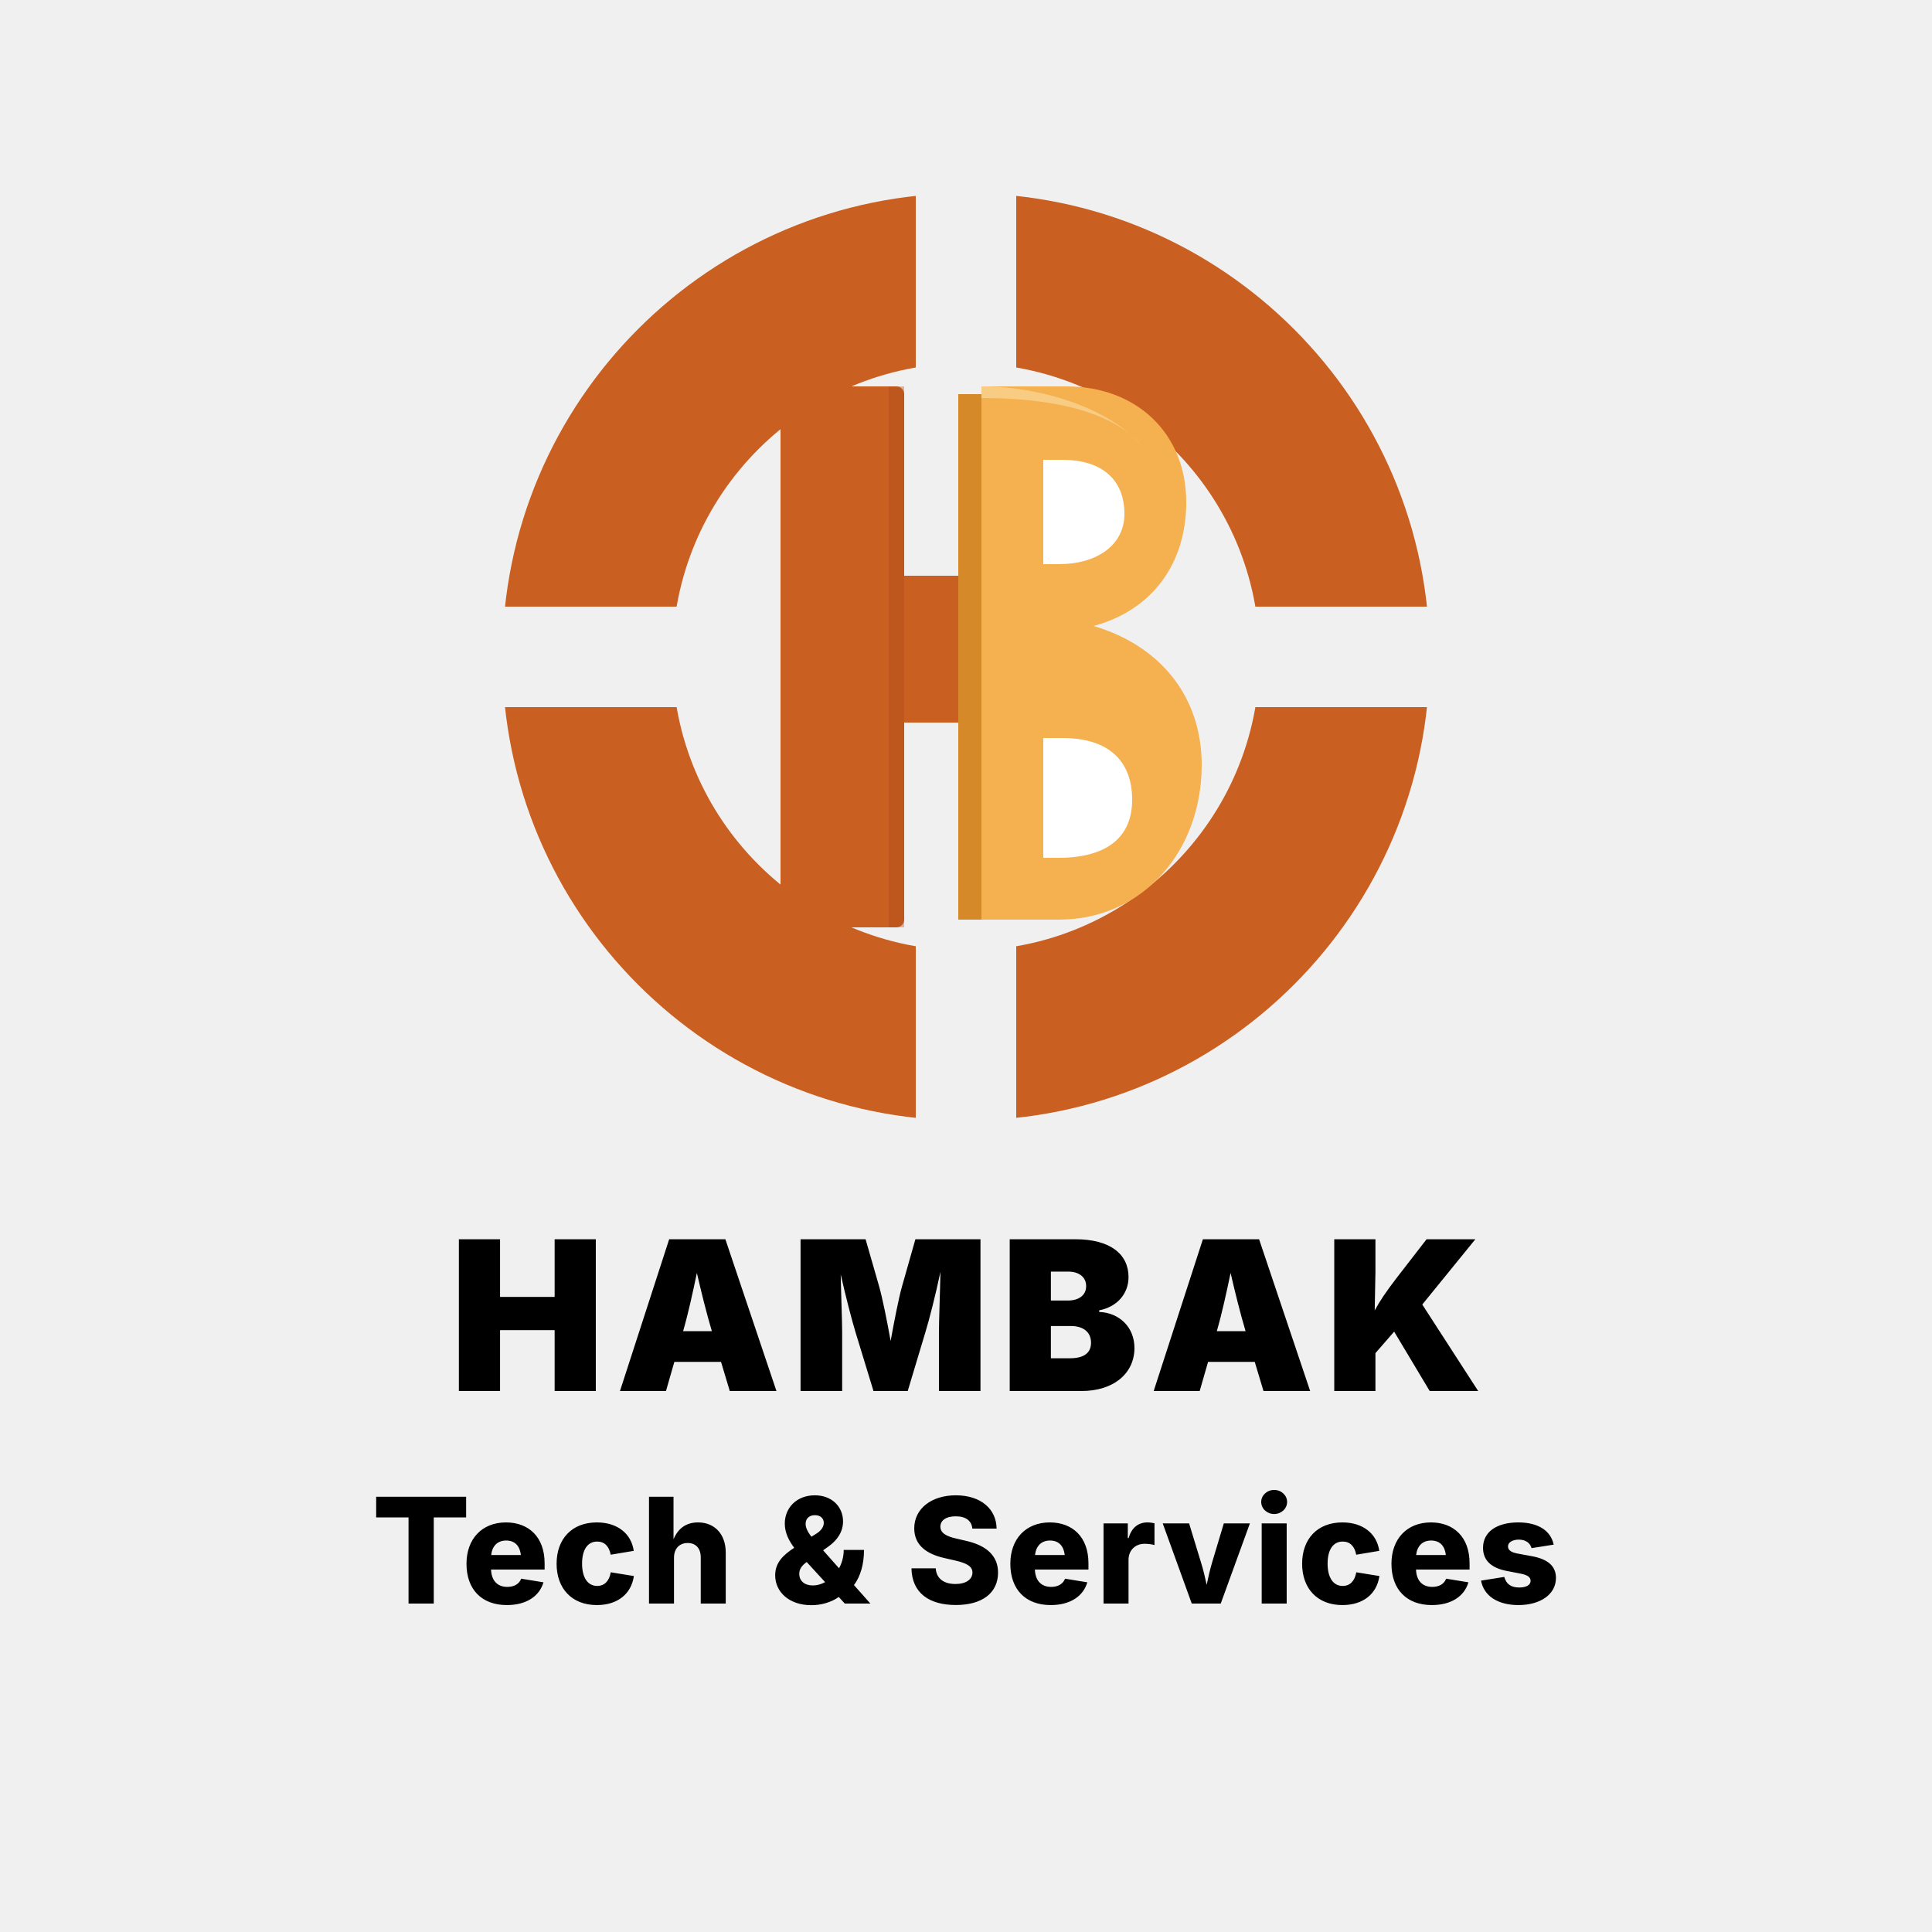
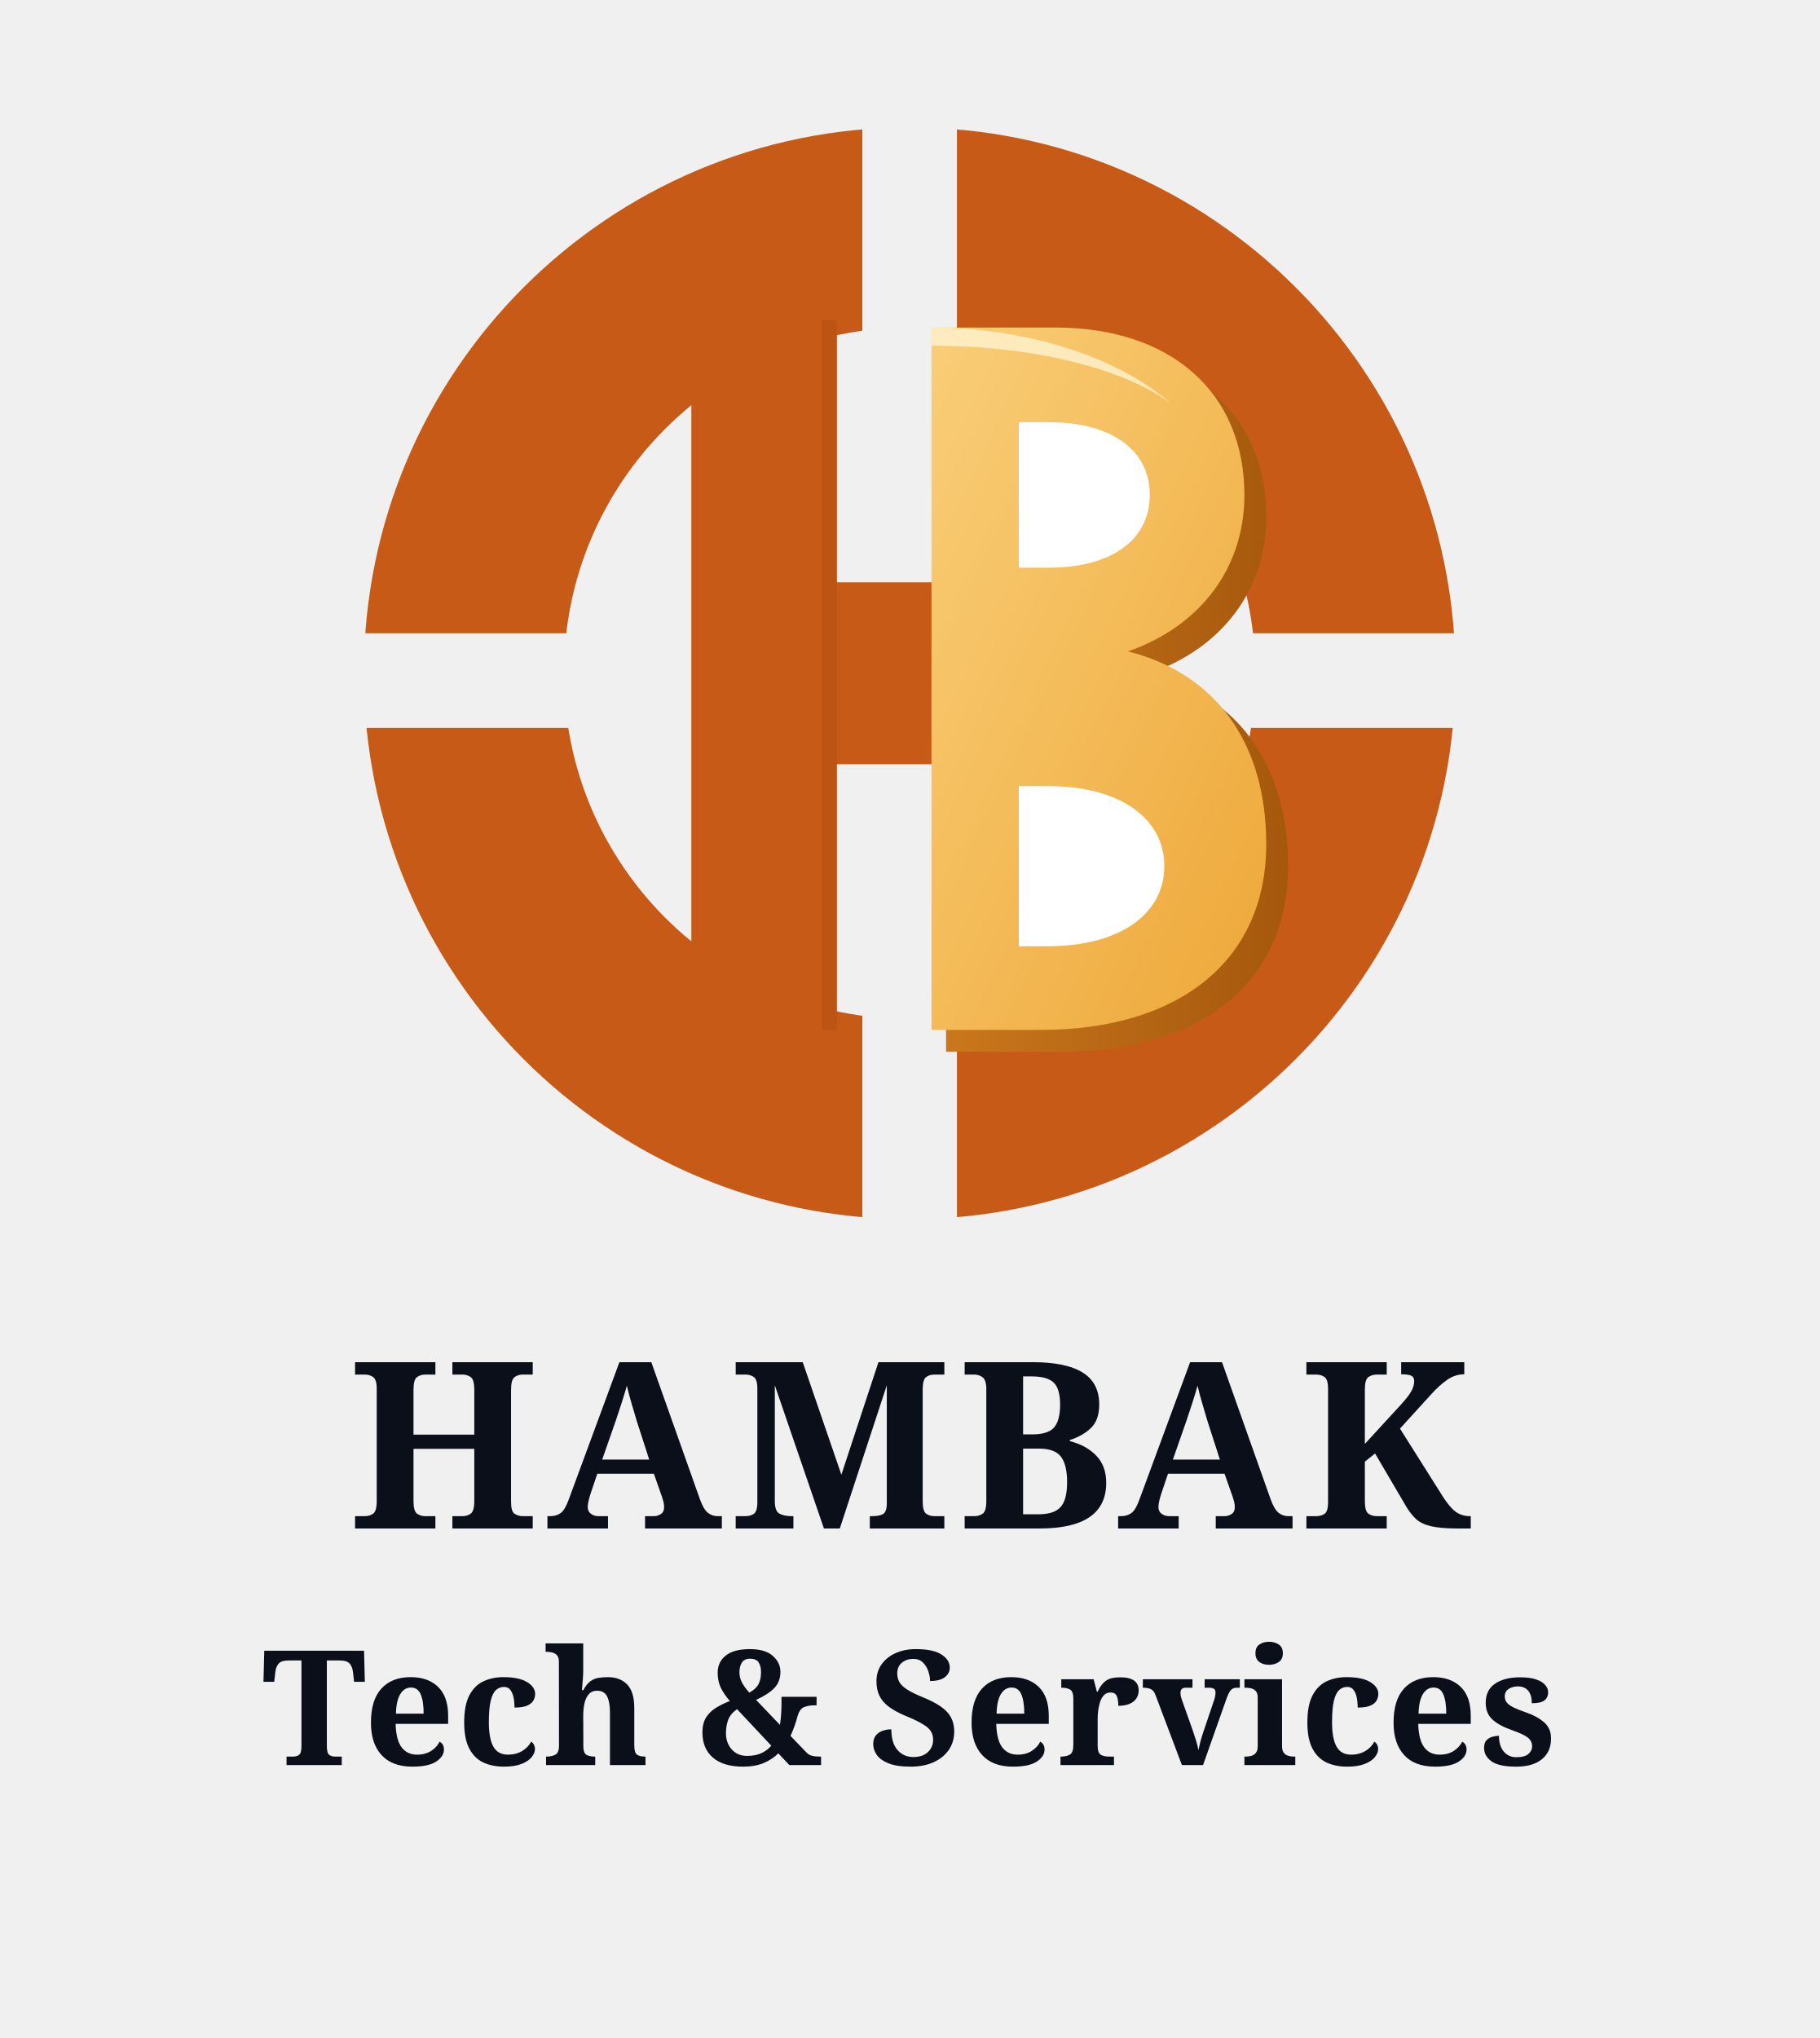
- <svg xmlns="http://www.w3.org/2000/svg" viewBox="0 0 500 500" width="100%" height="100%">
+ <svg xmlns="http://www.w3.org/2000/svg" viewBox="0 0 500 560" width="100%" height="100%">
  <defs>
-     <mask id="logo-ring-gaps">
-       <rect width="500" height="500" fill="#FFFFFF" />
-       <rect x="0" y="157" width="500" height="26" fill="#000000" />
-       <rect x="237" y="0" width="26" height="500" fill="#000000" />
+     <mask id="hambak-ring-gaps-light">
+       <rect width="500" height="560" fill="#FFFFFF" />
+       <rect x="0" y="174" width="500" height="26" fill="#000000" />
+       <rect x="237" y="0" width="26" height="560" fill="#000000" />
    </mask>
+     <linearGradient id="b-face-light" x1="0%" y1="0%" x2="100%" y2="100%">
+       <stop offset="0%" stop-color="#F9CE78" />
+       <stop offset="100%" stop-color="#EEA738" />
+     </linearGradient>
+     <linearGradient id="b-bevel-light" x1="0%" y1="0%" x2="100%" y2="0%">
+       <stop offset="0%" stop-color="#CA771D" />
+       <stop offset="100%" stop-color="#A5580C" />
+     </linearGradient>
  </defs>
-   <path d="M 250 50 A 120 120 0 1 0 250 290 A 120 120 0 1 0 250 50 Z M 250 94 A 76 76 0 1 1 250 246 A 76 76 0 1 1 250 94 Z" fill="#C96022" fill-rule="evenodd" mask="url(#logo-ring-gaps)" />
-   <g id="monogram-h">
-     <rect x="202" y="100" width="32" height="140" rx="2" fill="#C96022" />
-     <rect x="230" y="149" width="34" height="38" fill="#C96022" />
-     <rect x="230" y="100" width="4" height="140" fill="#A84814" opacity="0.35" />
+   <path d="M 250 35 A 150 150 0 1 0 250 335 A 150 150 0 1 0 250 35 Z M 250 90 A 95 95 0 1 1 250 280 A 95 95 0 1 1 250 90 Z" fill="#C85A17" fill-rule="evenodd" mask="url(#hambak-ring-gaps-light)" />
+   <g id="logo-h-light">
+     <rect x="190" y="88" width="40" height="195" rx="2" fill="#C85A17" />
+     <rect x="228" y="160" width="42" height="50" fill="#C85A17" />
+     <rect x="226" y="88" width="4" height="195" fill="#A8450E" opacity="0.3" />
  </g>
-   <g id="monogram-b">
-     <path d="M 248 102 L 255 102 L 255 238 L 248 238 Z" fill="#D68928" />
-     <path d="M 254 100          H 276          C 294 100, 307 112, 307 130          C 307 146, 298 158, 283 162          C 300 167, 311 180, 311 198          C 311 220, 296 238, 274 238          H 254          Z" fill="#F5B050" />
-     <path d="M 270 119          H 275          C 285 119, 291 124, 291 133          C 291 141, 284 146, 274 146          H 270          Z" fill="#FFFFFF" />
-     <path d="M 270 191          H 275          C 287 191, 293 197, 293 207          C 293 217, 286 222, 274 222          H 270          Z" fill="#FFFFFF" />
-     <path d="M 254 100 C 270 100, 288 106, 296 116 C 290 108, 276 103, 254 103 Z" fill="#FCE0A6" opacity="0.6" />
+   <g id="logo-b-light">
+     <path d="M 256 92          H 292          C 324 92, 344 110, 344 138          C 344 158, 332 174, 312 181          C 336 187, 350 206, 350 234          C 350 266, 326 285, 288 285          H 256          Z" fill="url(#b-bevel-light)" transform="translate(4, 4)" />
+     <path d="M 256 90          H 290          C 322 90, 342 108, 342 136          C 342 156, 330 172, 310 179          C 334 185, 348 204, 348 232          C 348 264, 324 283, 286 283          H 256          Z" fill="url(#b-face-light)" />
+     <path d="M 280 116          H 288          C 306 116, 316 124, 316 136          C 316 148, 306 156, 288 156          H 280          Z" fill="#FFFFFF" />
+     <path d="M 280 216          H 288          C 308 216, 320 225, 320 238          C 320 251, 308 260, 288 260          H 280          Z" fill="#FFFFFF" />
+     <path d="M 256 90 C 280 90, 306 97, 322 111 C 310 102, 286 95, 256 95 Z" fill="#FFF2D1" opacity="0.8" />
  </g>
-   <text x="250" y="360" text-anchor="middle" font-family="system-ui, -apple-system, 'Segoe UI', serif" font-size="54" font-weight="900" letter-spacing="2.5" fill="#000000">HAMBAK</text>
-   <text x="250" y="415" text-anchor="middle" font-family="system-ui, -apple-system, 'Segoe UI', serif" font-size="38" font-weight="800" letter-spacing="0.5" fill="#000000">Tech &amp; Services</text>
+   <text x="250" y="420" text-anchor="middle" font-family="'Cooper Black', 'Rockwell Extra Bold', 'Clarendon', Georgia, serif" font-size="64" font-weight="900" letter-spacing="2" fill="#0B0F19">HAMBAK</text>
+   <text x="250" y="485" text-anchor="middle" font-family="'Cooper Black', 'Rockwell', Georgia, serif" font-size="44" font-weight="800" letter-spacing="0.5" fill="#0B0F19">Tech &amp; Services</text>
</svg>
